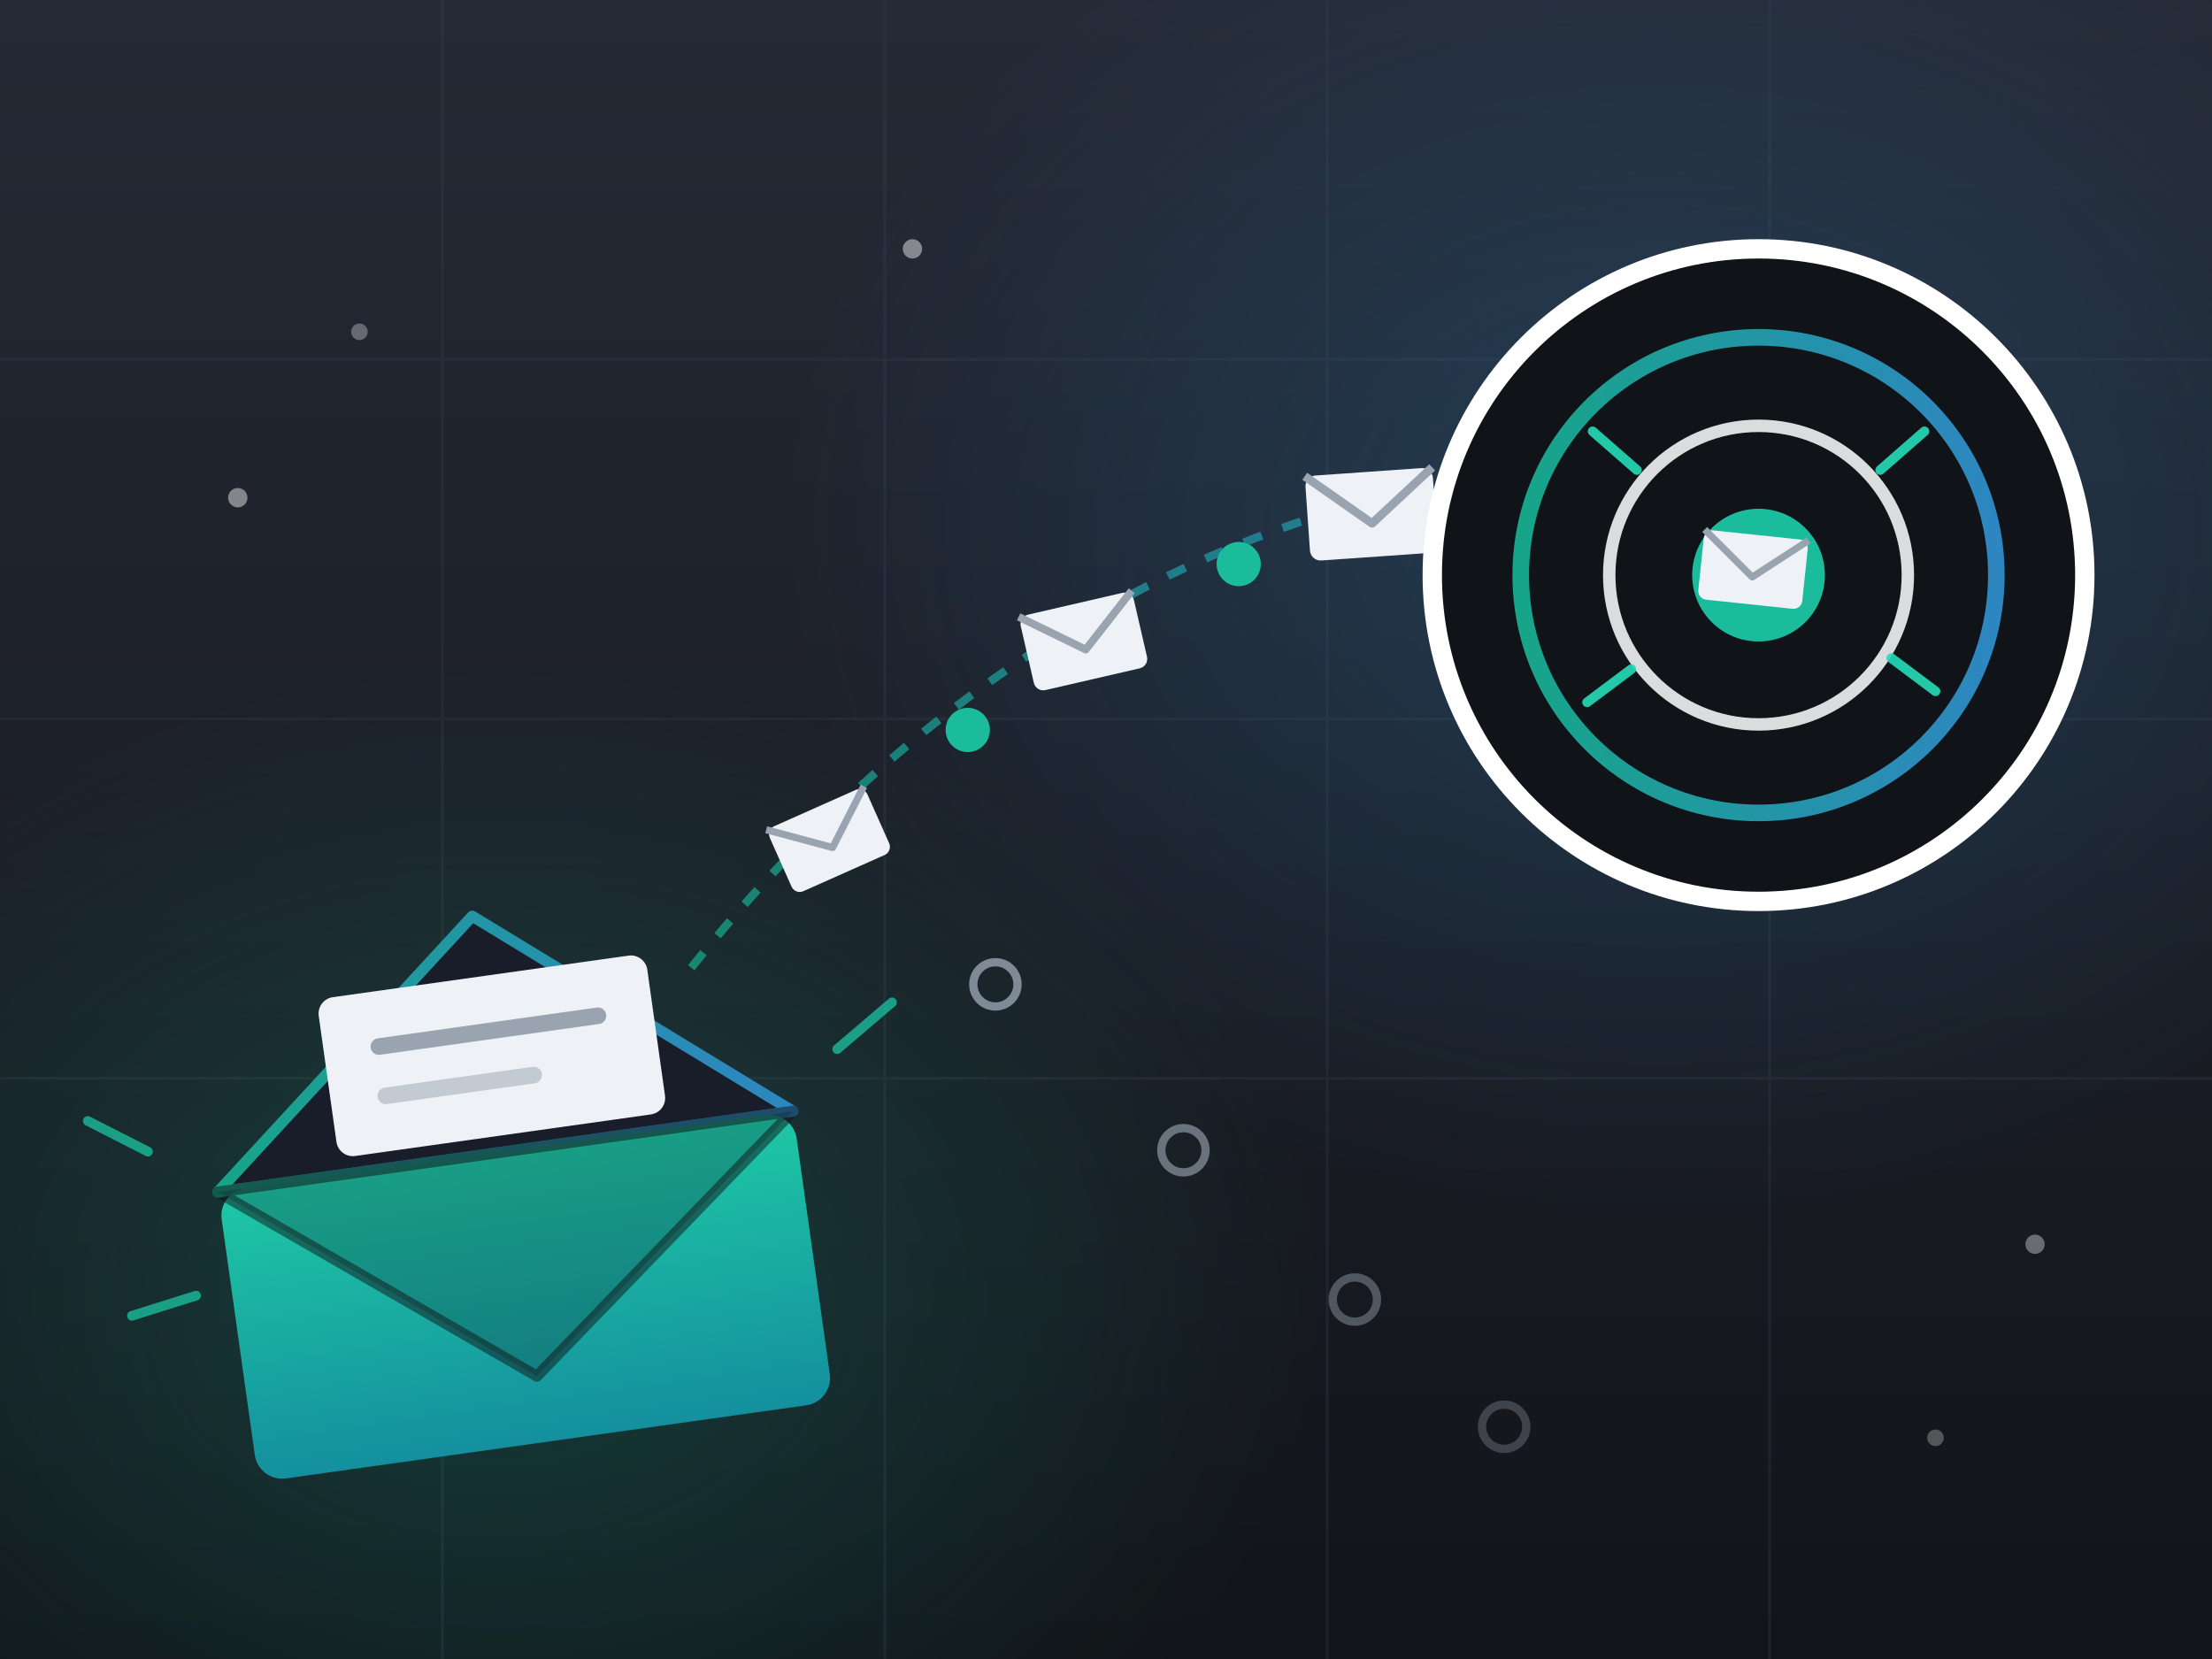
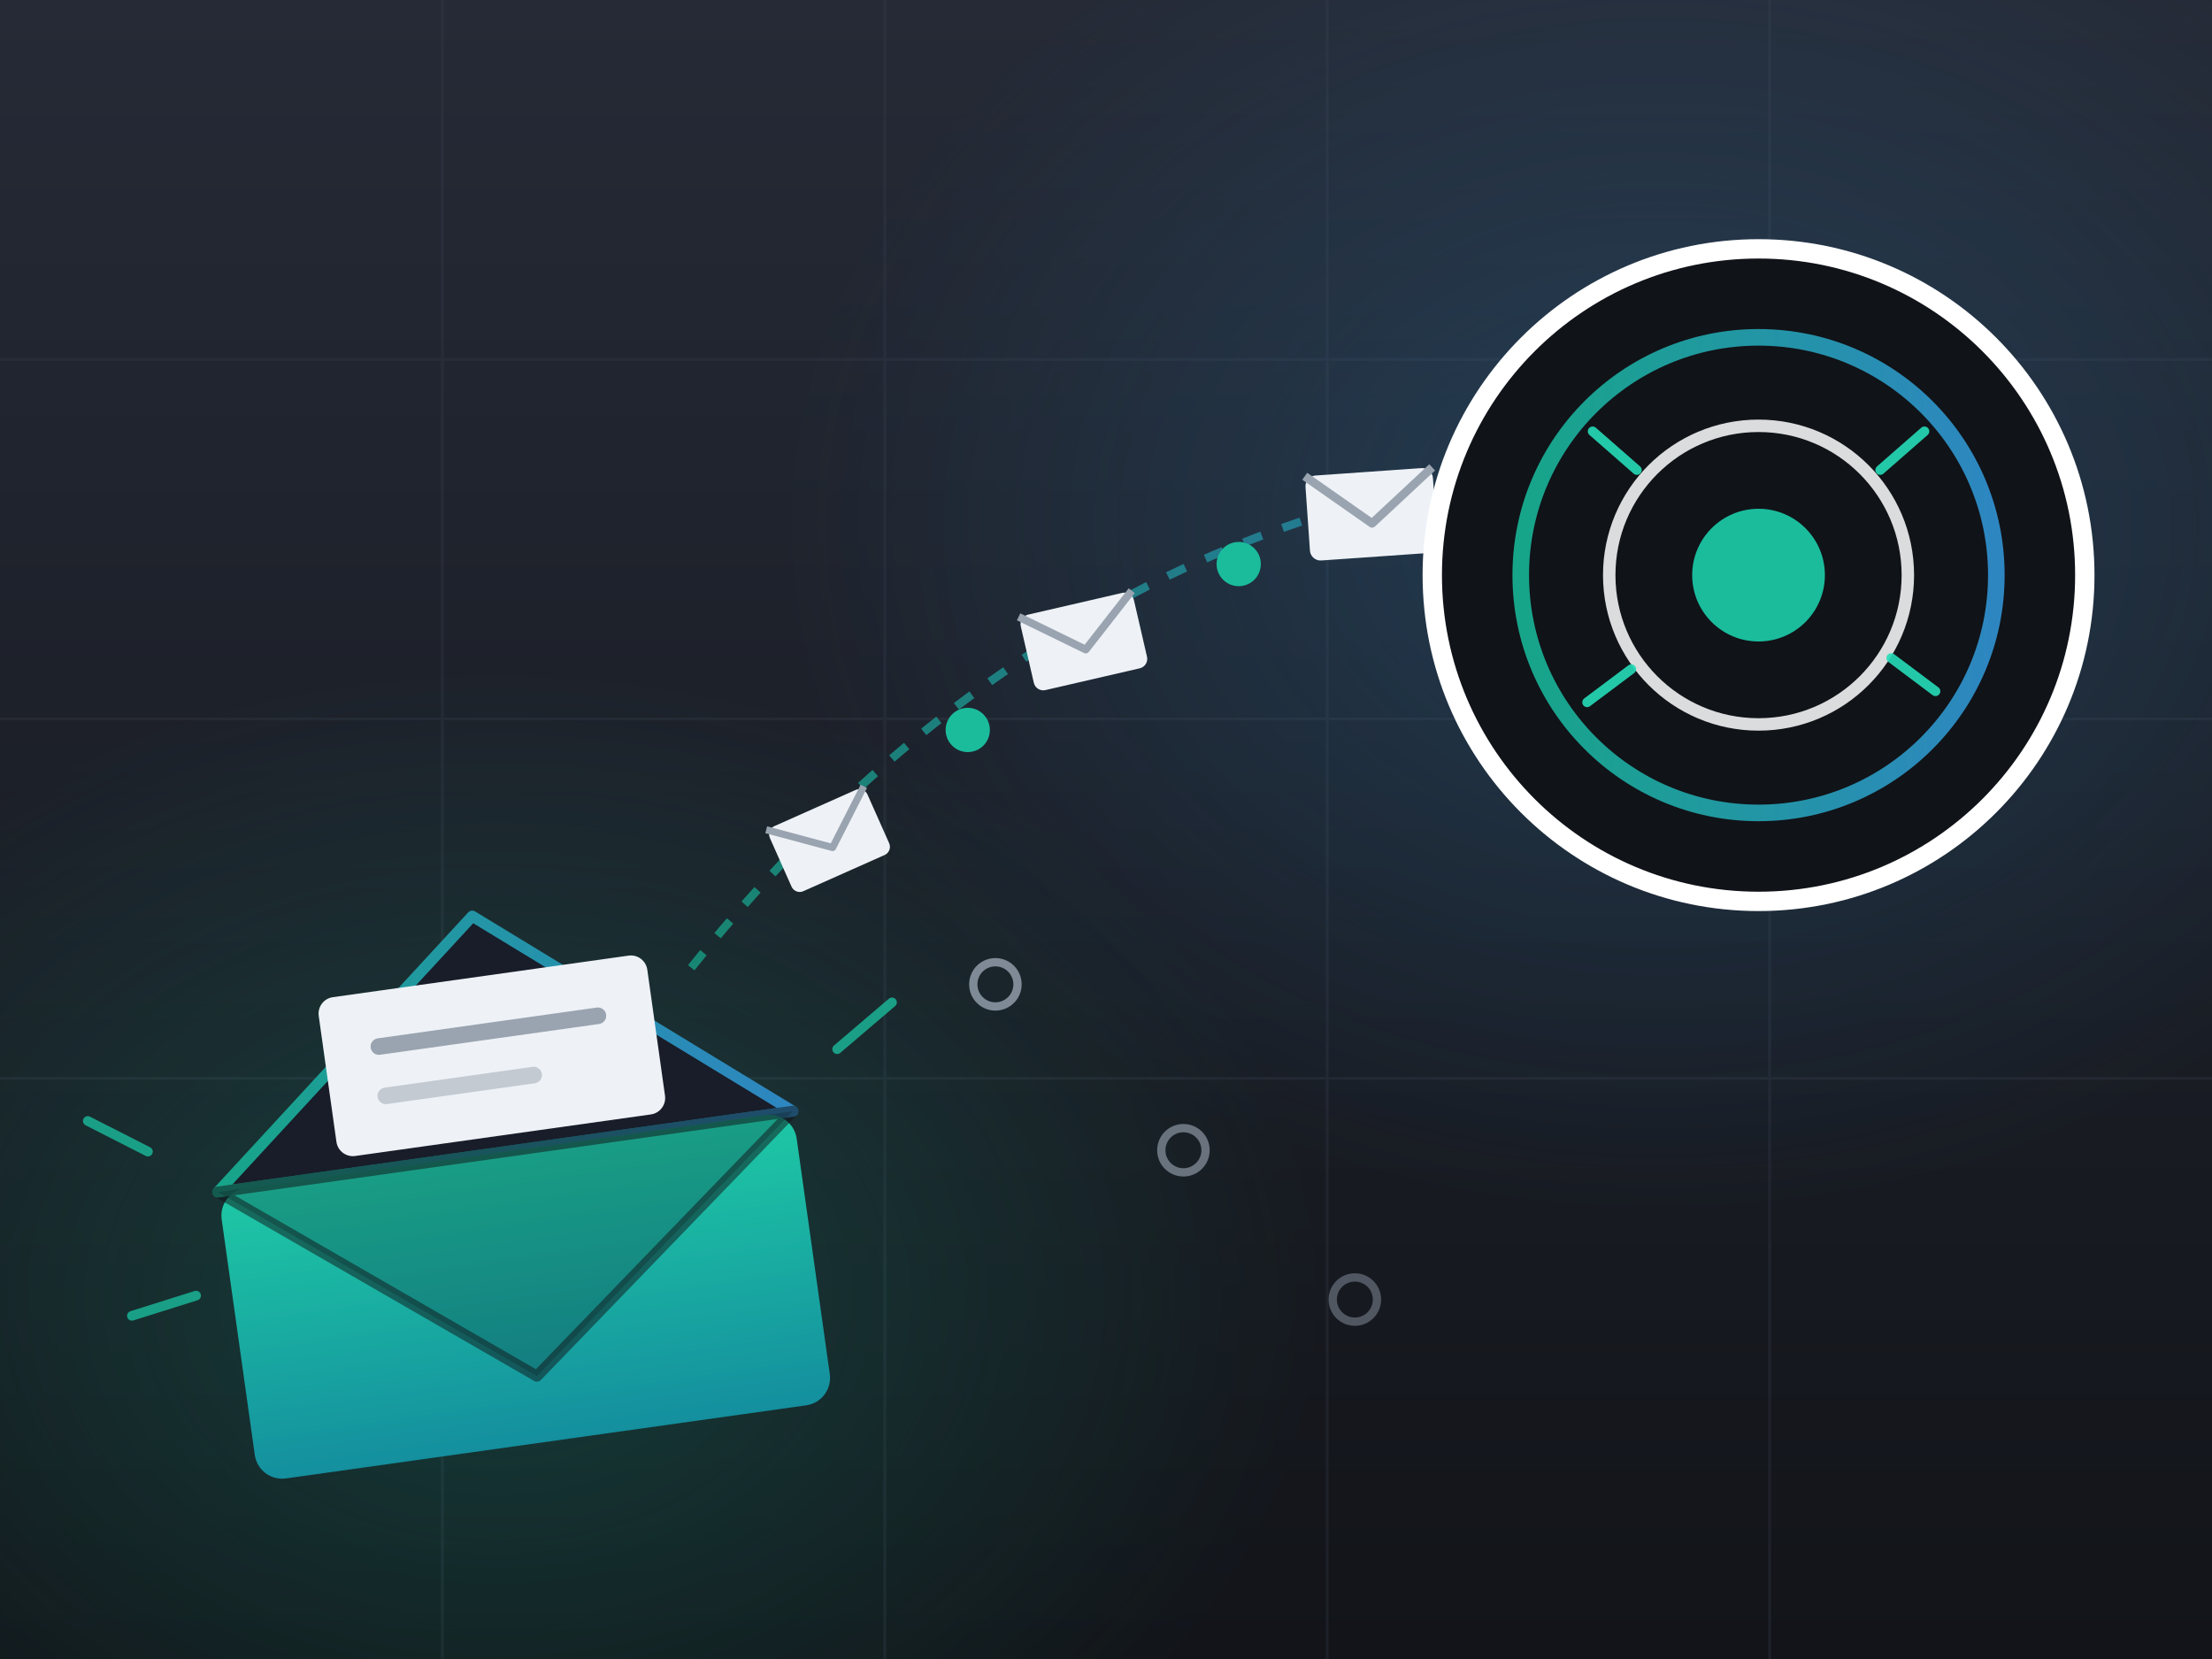
<svg xmlns="http://www.w3.org/2000/svg" viewBox="0 0 800 600" width="800" height="600" role="img" aria-label="Predicting marketing campaign response">
  <defs>
    <linearGradient id="bg" x1="0" y1="0" x2="0" y2="1">
      <stop offset="0" stop-color="#252a36" />
      <stop offset="1" stop-color="#121419" />
    </linearGradient>
    <linearGradient id="gb" x1="0" y1="0" x2="1" y2="0">
      <stop offset="0" stop-color="#17A589" />
      <stop offset="1" stop-color="#2E86C1" />
    </linearGradient>
    <linearGradient id="env" x1="0" y1="0" x2="0" y2="1">
      <stop offset="0" stop-color="#1ec8a5" />
      <stop offset="1" stop-color="#148f9e" />
    </linearGradient>
    <radialGradient id="glowT" cx="0.5" cy="0.5" r="0.5">
      <stop offset="0" stop-color="#17A589" stop-opacity="0.26" />
      <stop offset="1" stop-color="#17A589" stop-opacity="0" />
    </radialGradient>
    <radialGradient id="glowB" cx="0.5" cy="0.5" r="0.5">
      <stop offset="0" stop-color="#2E86C1" stop-opacity="0.26" />
      <stop offset="1" stop-color="#2E86C1" stop-opacity="0" />
    </radialGradient>
    <g id="mail">
      <rect x="-21" y="-14" width="42" height="28" rx="3.5" fill="#eef2f7" />
      <path d="M -21 -14 L 0 3 L 21 -14" fill="none" stroke="#9aa4b0" stroke-width="2.8" stroke-linejoin="round" />
    </g>
  </defs>
  <rect width="800" height="600" fill="url(#bg)" />
  <g stroke="#3E4250" stroke-width="1" opacity="0.26">
    <line x1="0" y1="130" x2="800" y2="130" />
    <line x1="0" y1="260" x2="800" y2="260" />
    <line x1="0" y1="390" x2="800" y2="390" />
    <line x1="160" y1="0" x2="160" y2="600" />
    <line x1="320" y1="0" x2="320" y2="600" />
    <line x1="480" y1="0" x2="480" y2="600" />
    <line x1="640" y1="0" x2="640" y2="600" />
  </g>
  <ellipse cx="180" cy="470" rx="300" ry="230" fill="url(#glowT)" />
  <ellipse cx="600" cy="190" rx="320" ry="250" fill="url(#glowB)" />
  <g transform="translate(190,468) rotate(-8)">
    <polygon points="-105,-52 0,-138 105,-52" fill="#181d29" stroke="url(#gb)" stroke-width="4" stroke-linejoin="round" />
    <rect x="-60" y="-116" width="120" height="58" rx="6" fill="#eef2f7" />
    <line x1="-40" y1="-96" x2="40" y2="-96" stroke="#9aa4b0" stroke-width="6" stroke-linecap="round" />
    <line x1="-40" y1="-78" x2="14" y2="-78" stroke="#c3cad2" stroke-width="6" stroke-linecap="round" />
    <rect x="-105" y="-52" width="210" height="106" rx="10" fill="url(#env)" />
    <polygon points="-105,-52 0,30 105,-52" fill="#0b2f33" opacity="0.28" />
    <polygon points="-105,-52 0,30 105,-52" fill="none" stroke="#0f1216" stroke-width="4" stroke-linejoin="round" opacity="0.5" />
    <g stroke="#1ABC9C" stroke-width="3.5" stroke-linecap="round" opacity="0.8">
      <line x1="-128" y1="-70" x2="-148" y2="-84" />
      <line x1="-118" y1="-16" x2="-142" y2="-12" />
      <line x1="124" y1="-72" x2="146" y2="-86" />
    </g>
  </g>
  <path d="M 250 350 C 330 250 420 200 500 180 C 560 166 600 160 636 158" fill="none" stroke="url(#gb)" stroke-width="3" stroke-dasharray="7 8" opacity="0.75" />
  <use href="#mail" transform="translate(300,304) rotate(-24) scale(0.92)" />
  <use href="#mail" transform="translate(392,232) rotate(-13)" />
  <use href="#mail" transform="translate(496,186) rotate(-4) scale(1.1)" />
  <g fill="#1ABC9C">
    <circle cx="350" cy="264" r="8" />
    <circle cx="448" cy="204" r="8" />
    <circle cx="546" cy="172" r="8" />
  </g>
  <g fill="none" stroke="#8b95a3" stroke-width="3">
    <circle cx="360" cy="356" r="8" opacity="0.9" />
    <circle cx="428" cy="416" r="8" opacity="0.7" />
    <circle cx="490" cy="470" r="8" opacity="0.5" />
-     <circle cx="544" cy="516" r="8" opacity="0.35" />
  </g>
  <g transform="translate(636,208)">
    <circle r="118" fill="#101318" stroke="#ffffff" stroke-width="7" />
    <circle r="86" fill="none" stroke="url(#gb)" stroke-width="6" />
    <circle r="54" fill="none" stroke="#ffffff" stroke-width="4.5" opacity="0.85" />
    <circle r="24" fill="#1ABC9C" />
-     <use href="#mail" transform="translate(-2,-2) rotate(6) scale(0.9)" />
    <g stroke="#25dcb8" stroke-width="3.5" stroke-linecap="round" opacity="0.9">
      <line x1="-44" y1="-38" x2="-60" y2="-52" />
      <line x1="44" y1="-38" x2="60" y2="-52" />
      <line x1="-46" y1="34" x2="-62" y2="46" />
      <line x1="48" y1="30" x2="64" y2="42" />
    </g>
  </g>
-   <g fill="#e7e7e7">
-     <circle cx="86" cy="180" r="3.5" opacity="0.5" />
-     <circle cx="130" cy="120" r="3" opacity="0.35" />
-     <circle cx="330" cy="90" r="3.5" opacity="0.5" />
-     <circle cx="736" cy="450" r="3.5" opacity="0.4" />
-     <circle cx="700" cy="520" r="3" opacity="0.3" />
-   </g>
</svg>
